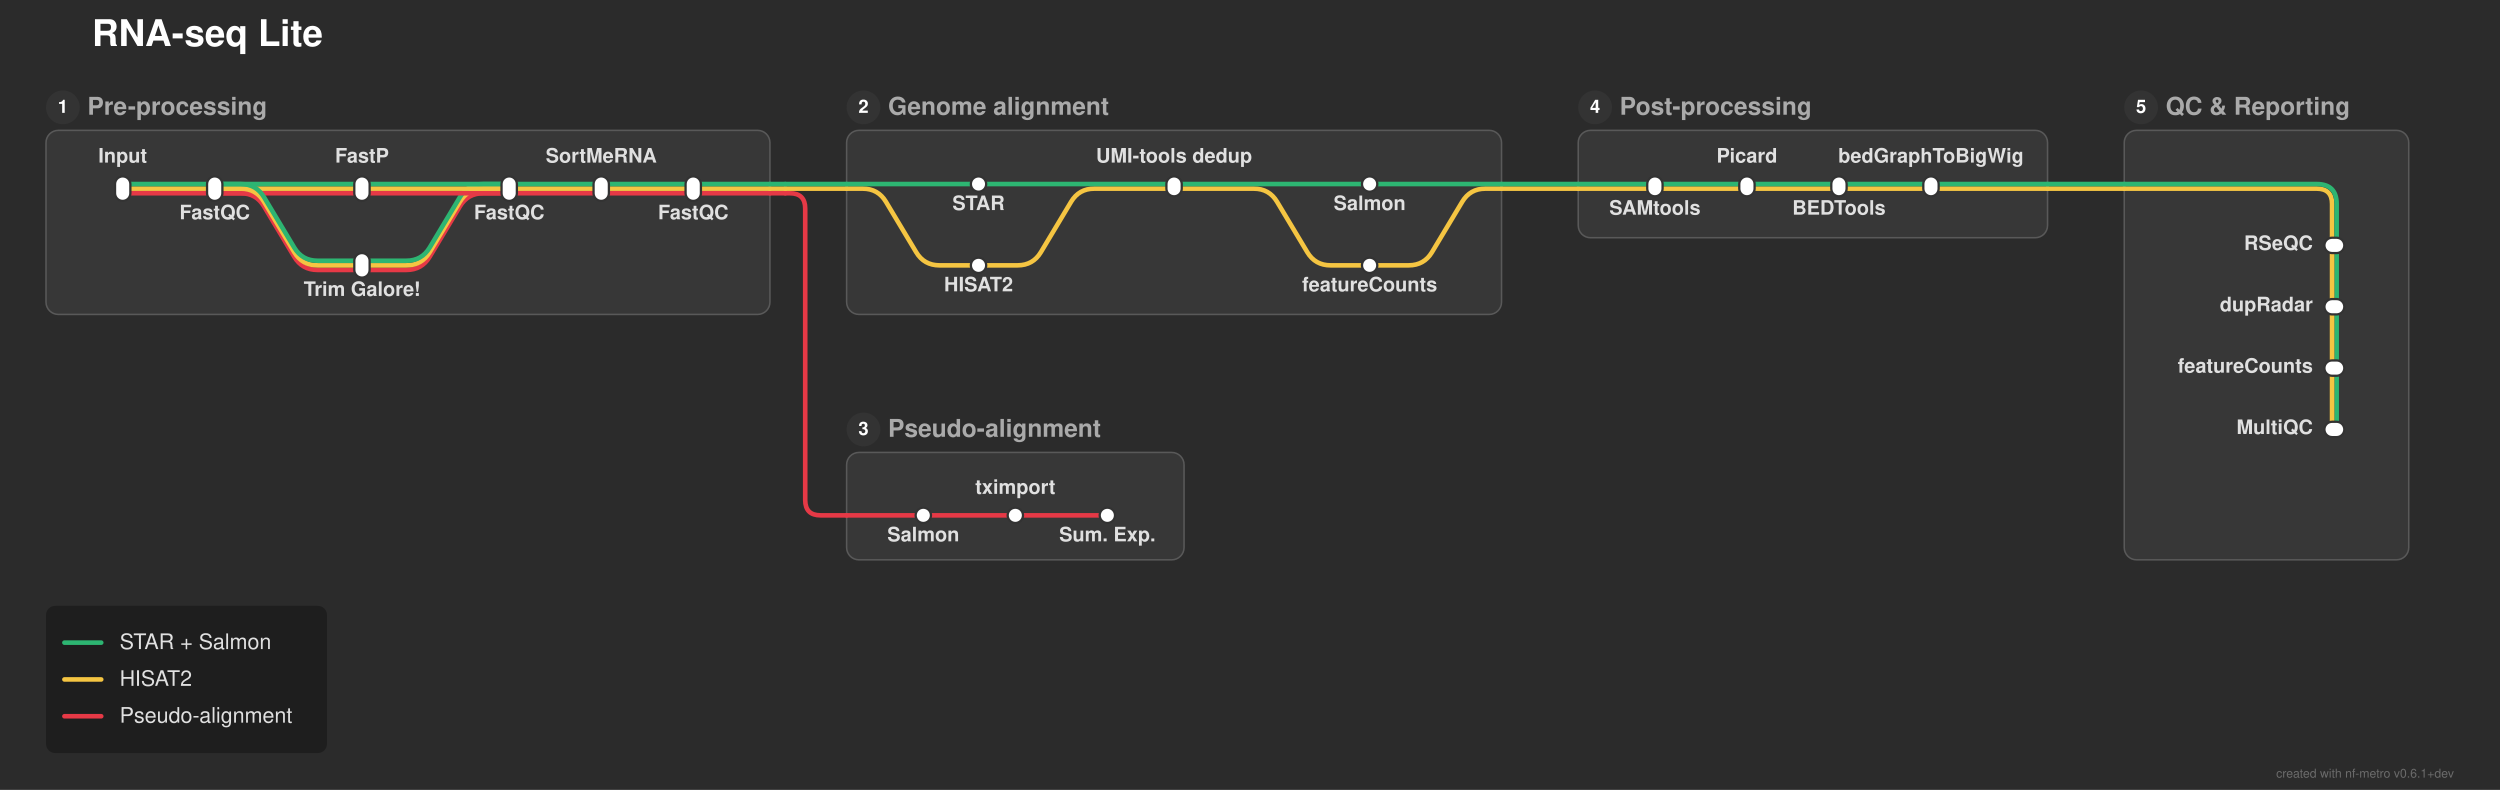
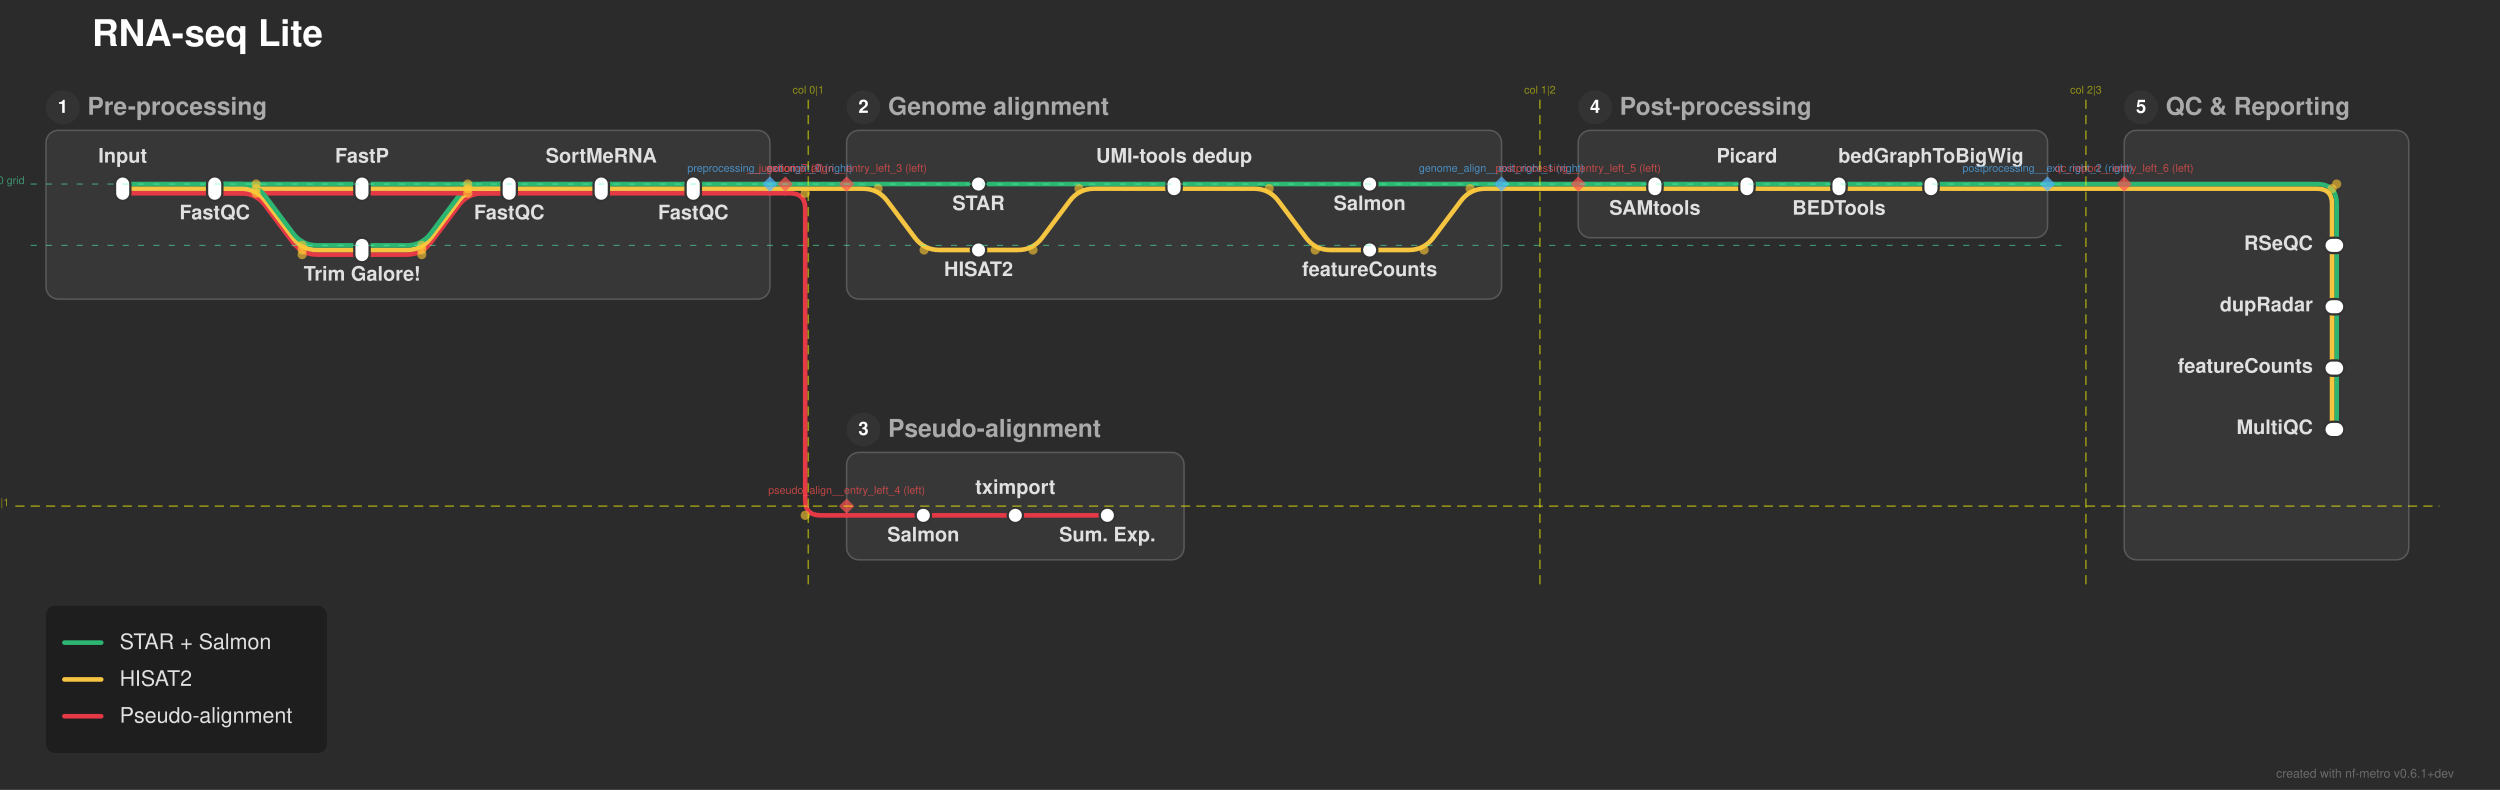
<svg xmlns="http://www.w3.org/2000/svg" width="1630" height="515" viewBox="0 0 1630 515">
  <defs>
</defs>
  <rect x="0" y="0" width="1630" height="515" fill="#2b2b2b" />
  <text x="60.0" y="30.0" font-size="24.0" fill="#ffffff" font-family="'Helvetica Neue', Helvetica, Arial, sans-serif" font-weight="bold" class="nf-metro-title">RNA-seq Lite</text>
-   <rect x="30.0" y="85.0" width="472.0" height="120.0" rx="8" ry="8" fill="#373737" stroke="#595959" stroke-width="1.0" />
+   <rect x="30.0" y="85.0" width="472.0" height="110.0" rx="8" ry="8" fill="#373737" stroke="#595959" stroke-width="1.0" />
  <circle cx="41.0" cy="70.0" r="11" fill="#333333" class="nf-metro-section-num-circle" />
  <text x="41.0" y="70.0" font-size="12" fill="#ffffff" font-family="'Helvetica Neue', Helvetica, Arial, sans-serif" font-weight="bold" text-anchor="middle" dy="0.3em">1</text>
  <text x="57.0" y="70.0" font-size="16.0" fill="#aaaaaa" font-family="'Helvetica Neue', Helvetica, Arial, sans-serif" font-weight="bold" dy="0.3em" class="nf-metro-section-label">Pre-processing</text>
-   <rect x="552.0" y="85.0" width="427.0" height="120.0" rx="8" ry="8" fill="#373737" stroke="#595959" stroke-width="1.0" />
+   <rect x="552.0" y="85.0" width="427.0" height="110.0" rx="8" ry="8" fill="#373737" stroke="#595959" stroke-width="1.0" />
  <circle cx="563.0" cy="70.0" r="11" fill="#333333" class="nf-metro-section-num-circle" />
  <text x="563.0" y="70.0" font-size="12" fill="#ffffff" font-family="'Helvetica Neue', Helvetica, Arial, sans-serif" font-weight="bold" text-anchor="middle" dy="0.3em">2</text>
  <text x="579.0" y="70.0" font-size="16.0" fill="#aaaaaa" font-family="'Helvetica Neue', Helvetica, Arial, sans-serif" font-weight="bold" dy="0.3em" class="nf-metro-section-label">Genome alignment</text>
  <rect x="552.0" y="295.0" width="220.0" height="70.0" rx="8" ry="8" fill="#373737" stroke="#595959" stroke-width="1.0" />
  <circle cx="563.0" cy="280.0" r="11" fill="#333333" class="nf-metro-section-num-circle" />
  <text x="563.0" y="280.0" font-size="12" fill="#ffffff" font-family="'Helvetica Neue', Helvetica, Arial, sans-serif" font-weight="bold" text-anchor="middle" dy="0.3em">3</text>
  <text x="579.0" y="280.0" font-size="16.0" fill="#aaaaaa" font-family="'Helvetica Neue', Helvetica, Arial, sans-serif" font-weight="bold" dy="0.3em" class="nf-metro-section-label">Pseudo-alignment</text>
  <rect x="1029.0" y="85.0" width="306.0" height="70.0" rx="8" ry="8" fill="#373737" stroke="#595959" stroke-width="1.0" />
  <circle cx="1040.0" cy="70.0" r="11" fill="#333333" class="nf-metro-section-num-circle" />
  <text x="1040.0" y="70.0" font-size="12" fill="#ffffff" font-family="'Helvetica Neue', Helvetica, Arial, sans-serif" font-weight="bold" text-anchor="middle" dy="0.3em">4</text>
  <text x="1056.0" y="70.0" font-size="16.0" fill="#aaaaaa" font-family="'Helvetica Neue', Helvetica, Arial, sans-serif" font-weight="bold" dy="0.3em" class="nf-metro-section-label">Post-processing</text>
  <rect x="1385.0" y="85.0" width="185.5" height="280.0" rx="8" ry="8" fill="#373737" stroke="#595959" stroke-width="1.0" />
  <circle cx="1396.0" cy="70.0" r="11" fill="#333333" class="nf-metro-section-num-circle" />
  <text x="1396.0" y="70.0" font-size="12" fill="#ffffff" font-family="'Helvetica Neue', Helvetica, Arial, sans-serif" font-weight="bold" text-anchor="middle" dy="0.3em">5</text>
  <text x="1412.0" y="70.0" font-size="16.0" fill="#aaaaaa" font-family="'Helvetica Neue', Helvetica, Arial, sans-serif" font-weight="bold" dy="0.3em" class="nf-metro-section-label">QC &amp; Reporting</text>
  <path d="M602.0,336.0 L662.0,336.0" stroke="#e63946" stroke-width="3.0" stroke-linecap="round" />
  <path d="M662.0,336.0 L722.0,336.0" stroke="#e63946" stroke-width="3.0" stroke-linecap="round" />
  <path d="M552.0,336.0 L602.0,336.0" stroke="#e63946" stroke-width="3.0" stroke-linecap="round" />
  <path d="M1523.5,240.0 L1523.5,280.0" stroke="#2db572" stroke-width="3.0" stroke-linecap="round" />
  <path d="M1520.5,240.0 L1520.5,280.0" stroke="#f5c542" stroke-width="3.0" stroke-linecap="round" />
  <path d="M1523.5,200.0 L1523.5,240.0" stroke="#2db572" stroke-width="3.0" stroke-linecap="round" />
  <path d="M1520.5,200.0 L1520.5,240.0" stroke="#f5c542" stroke-width="3.0" stroke-linecap="round" />
-   <path d="M236.0,176.0 L265.0,176.0 Q275.0,176.0,280.145,167.425 L299.855,134.575 Q305.0,126.0,315.0,126.0 L332.0,126.0" stroke="#e63946" stroke-width="3.0" fill="none" stroke-linecap="round" stroke-linejoin="round" />
-   <path d="M236.0,173.0 L265.0,173.0 Q275.0,173.0,280.145,164.425 L299.855,131.575 Q305.0,123.0,315.0,123.0 L332.0,123.0" stroke="#f5c542" stroke-width="3.0" fill="none" stroke-linecap="round" stroke-linejoin="round" />
-   <path d="M638.0,173.0 L663.5,173.0 Q673.5,173.0,678.645,164.425 L698.355,131.575 Q703.5,123.0,713.5,123.0 L765.5,123.0" stroke="#f5c542" stroke-width="3.0" fill="none" stroke-linecap="round" stroke-linejoin="round" />
-   <path d="M893.0,173.0 L918.5,173.0 Q928.5,173.0,933.645,164.425 L953.355,131.575 Q958.5,123.0,968.5,123.0 L979.0,123.0" stroke="#f5c542" stroke-width="3.0" fill="none" stroke-linecap="round" stroke-linejoin="round" />
-   <path d="M236.0,170.0 L265.0,170.0 Q275.0,170.0,280.145,161.425 L299.855,128.575 Q305.0,120.0,315.0,120.0 L332.0,120.0" stroke="#2db572" stroke-width="3.0" fill="none" stroke-linecap="round" stroke-linejoin="round" />
+   <path d="M236.0,166.0 L265.0,166.0 Q275.0,166.0,281.0,158.0 L299.0,134.0 Q305.0,126.0,315.0,126.0 L332.0,126.0" stroke="#e63946" stroke-width="3.0" fill="none" stroke-linecap="round" stroke-linejoin="round" />
+   <path d="M236.0,163.0 L265.0,163.0 Q275.0,163.0,281.0,155.0 L299.0,131.0 Q305.0,123.0,315.0,123.0 L332.0,123.0" stroke="#f5c542" stroke-width="3.0" fill="none" stroke-linecap="round" stroke-linejoin="round" />
+   <path d="M638.0,163.0 L663.5,163.0 Q673.5,163.0,679.5,155.0 L697.5,131.0 Q703.5,123.0,713.5,123.0 L765.5,123.0" stroke="#f5c542" stroke-width="3.0" fill="none" stroke-linecap="round" stroke-linejoin="round" />
+   <path d="M893.0,163.0 L918.5,163.0 Q928.5,163.0,934.5,155.0 L952.5,131.0 Q958.5,123.0,968.5,123.0 L979.0,123.0" stroke="#f5c542" stroke-width="3.0" fill="none" stroke-linecap="round" stroke-linejoin="round" />
+   <path d="M236.0,160.0 L265.0,160.0 Q275.0,160.0,281.0,152.0 L299.0,128.0 Q305.0,120.0,315.0,120.0 L332.0,120.0" stroke="#2db572" stroke-width="3.0" fill="none" stroke-linecap="round" stroke-linejoin="round" />
  <path d="M1523.5,160.0 L1523.5,200.0" stroke="#2db572" stroke-width="3.0" stroke-linecap="round" />
  <path d="M1520.5,160.0 L1520.5,200.0" stroke="#f5c542" stroke-width="3.0" stroke-linecap="round" />
  <path d="M80.0,126.0 L140.0,126.0" stroke="#e63946" stroke-width="3.0" stroke-linecap="round" />
  <path d="M140.0,126.0 L236.0,126.0" stroke="#e63946" stroke-width="3.0" stroke-linecap="round" />
-   <path d="M140.0,126.0 L157.0,126.0 Q167.0,126.0,172.145,134.575 L191.855,167.425 Q197.0,176.0,207.0,176.0 L236.0,176.0" stroke="#e63946" stroke-width="3.0" fill="none" stroke-linecap="round" stroke-linejoin="round" />
+   <path d="M140.0,126.0 L157.0,126.0 Q167.0,126.0,173.0,134.0 L191.0,158.0 Q197.0,166.0,207.0,166.0 L236.0,166.0" stroke="#e63946" stroke-width="3.0" fill="none" stroke-linecap="round" stroke-linejoin="round" />
  <path d="M236.0,126.0 L332.0,126.0" stroke="#e63946" stroke-width="3.0" stroke-linecap="round" />
  <path d="M332.0,126.0 L392.0,126.0" stroke="#e63946" stroke-width="3.0" stroke-linecap="round" />
  <path d="M392.0,126.0 L452.0,126.0" stroke="#e63946" stroke-width="3.0" stroke-linecap="round" />
  <path d="M452.0,126.0 L502.0,126.0" stroke="#e63946" stroke-width="3.0" stroke-linecap="round" />
  <path d="M502.0,126.0 L512.0,126.0" stroke="#e63946" stroke-width="3.0" stroke-linecap="round" />
  <path d="M512.0,126.0 L515.0,126.0 Q525.0,126.0,525.0,136.0 L525.0,326.0 Q525.0,336.0,535.0,336.0 L552.0,336.0" stroke="#e63946" stroke-width="3.0" fill="none" stroke-linecap="round" stroke-linejoin="round" />
  <path d="M80.0,123.0 L140.0,123.0" stroke="#f5c542" stroke-width="3.0" stroke-linecap="round" />
  <path d="M140.0,123.0 L236.0,123.0" stroke="#f5c542" stroke-width="3.0" stroke-linecap="round" />
-   <path d="M140.0,123.0 L157.0,123.0 Q167.0,123.0,172.145,131.575 L191.855,164.425 Q197.0,173.0,207.0,173.0 L236.0,173.0" stroke="#f5c542" stroke-width="3.0" fill="none" stroke-linecap="round" stroke-linejoin="round" />
+   <path d="M140.0,123.0 L157.0,123.0 Q167.0,123.0,173.0,131.0 L191.0,155.0 Q197.0,163.0,207.0,163.0 L236.0,163.0" stroke="#f5c542" stroke-width="3.0" fill="none" stroke-linecap="round" stroke-linejoin="round" />
  <path d="M236.0,123.0 L332.0,123.0" stroke="#f5c542" stroke-width="3.0" stroke-linecap="round" />
  <path d="M332.0,123.0 L392.0,123.0" stroke="#f5c542" stroke-width="3.0" stroke-linecap="round" />
  <path d="M392.0,123.0 L452.0,123.0" stroke="#f5c542" stroke-width="3.0" stroke-linecap="round" />
-   <path d="M765.5,123.0 L817.5,123.0 Q827.5,123.0,832.645,131.575 L852.355,164.425 Q857.5,173.0,867.5,173.0 L893.0,173.0" stroke="#f5c542" stroke-width="3.0" fill="none" stroke-linecap="round" stroke-linejoin="round" />
+   <path d="M765.5,123.0 L817.5,123.0 Q827.5,123.0,833.5,131.0 L851.5,155.0 Q857.5,163.0,867.5,163.0 L893.0,163.0" stroke="#f5c542" stroke-width="3.0" fill="none" stroke-linecap="round" stroke-linejoin="round" />
  <path d="M1079.0,123.0 L1139.0,123.0" stroke="#f5c542" stroke-width="3.0" stroke-linecap="round" />
  <path d="M1139.0,123.0 L1199.0,123.0" stroke="#f5c542" stroke-width="3.0" stroke-linecap="round" />
  <path d="M1199.0,123.0 L1259.0,123.0" stroke="#f5c542" stroke-width="3.0" stroke-linecap="round" />
  <path d="M452.0,123.0 L502.0,123.0" stroke="#f5c542" stroke-width="3.0" stroke-linecap="round" />
-   <path d="M552.0,123.0 L562.5,123.0 Q572.5,123.0,577.645,131.575 L597.355,164.425 Q602.5,173.0,612.5,173.0 L638.0,173.0" stroke="#f5c542" stroke-width="3.0" fill="none" stroke-linecap="round" stroke-linejoin="round" />
+   <path d="M552.0,123.0 L562.5,123.0 Q572.5,123.0,578.5,131.0 L596.5,155.0 Q602.5,163.0,612.5,163.0 L638.0,163.0" stroke="#f5c542" stroke-width="3.0" fill="none" stroke-linecap="round" stroke-linejoin="round" />
  <path d="M1029.0,123.0 L1079.0,123.0" stroke="#f5c542" stroke-width="3.0" stroke-linecap="round" />
  <path d="M1259.0,123.0 L1335.0,123.0" stroke="#f5c542" stroke-width="3.0" stroke-linecap="round" />
  <path d="M1385.0,123.0 L1510.5,123.0 Q1520.5,123.0,1520.5,133.0 L1520.5,160.0" stroke="#f5c542" stroke-width="3.0" fill="none" stroke-linecap="round" stroke-linejoin="round" />
  <path d="M502.0,123.0 L512.0,123.0" stroke="#f5c542" stroke-width="3.0" stroke-linecap="round" />
  <path d="M512.0,123.0 L552.0,123.0" stroke="#f5c542" stroke-width="3.0" stroke-linecap="round" />
  <path d="M979.0,123.0 L1029.0,123.0" stroke="#f5c542" stroke-width="3.0" stroke-linecap="round" />
  <path d="M1335.0,123.0 L1385.0,123.0" stroke="#f5c542" stroke-width="3.0" stroke-linecap="round" />
  <path d="M80.0,120.0 L140.0,120.0" stroke="#2db572" stroke-width="3.0" stroke-linecap="round" />
  <path d="M140.0,120.0 L236.0,120.0" stroke="#2db572" stroke-width="3.0" stroke-linecap="round" />
-   <path d="M140.0,120.0 L157.0,120.0 Q167.0,120.0,172.145,128.575 L191.855,161.425 Q197.0,170.0,207.0,170.0 L236.0,170.0" stroke="#2db572" stroke-width="3.0" fill="none" stroke-linecap="round" stroke-linejoin="round" />
+   <path d="M140.0,120.0 L157.0,120.0 Q167.0,120.0,173.0,128.0 L191.0,152.0 Q197.0,160.0,207.0,160.0 L236.0,160.0" stroke="#2db572" stroke-width="3.0" fill="none" stroke-linecap="round" stroke-linejoin="round" />
  <path d="M236.0,120.0 L332.0,120.0" stroke="#2db572" stroke-width="3.0" stroke-linecap="round" />
  <path d="M332.0,120.0 L392.0,120.0" stroke="#2db572" stroke-width="3.0" stroke-linecap="round" />
  <path d="M392.0,120.0 L452.0,120.0" stroke="#2db572" stroke-width="3.0" stroke-linecap="round" />
  <path d="M638.0,120.0 L765.5,120.0" stroke="#2db572" stroke-width="3.0" stroke-linecap="round" />
  <path d="M765.5,120.0 L893.0,120.0" stroke="#2db572" stroke-width="3.0" stroke-linecap="round" />
  <path d="M1079.0,120.0 L1139.0,120.0" stroke="#2db572" stroke-width="3.0" stroke-linecap="round" />
  <path d="M1139.0,120.0 L1199.0,120.0" stroke="#2db572" stroke-width="3.0" stroke-linecap="round" />
  <path d="M1199.0,120.0 L1259.0,120.0" stroke="#2db572" stroke-width="3.0" stroke-linecap="round" />
  <path d="M452.0,120.0 L502.0,120.0" stroke="#2db572" stroke-width="3.0" stroke-linecap="round" />
  <path d="M552.0,120.0 L638.0,120.0" stroke="#2db572" stroke-width="3.0" stroke-linecap="round" />
  <path d="M893.0,120.0 L979.0,120.0" stroke="#2db572" stroke-width="3.0" stroke-linecap="round" />
  <path d="M1029.0,120.0 L1079.0,120.0" stroke="#2db572" stroke-width="3.0" stroke-linecap="round" />
  <path d="M1259.0,120.0 L1335.0,120.0" stroke="#2db572" stroke-width="3.0" stroke-linecap="round" />
  <path d="M1385.0,120.0 L1510.5,120.0 Q1523.5,120.0,1523.5,133.0 L1523.5,160.0" stroke="#2db572" stroke-width="3.0" fill="none" stroke-linecap="round" stroke-linejoin="round" />
  <path d="M502.0,120.0 L512.0,120.0" stroke="#2db572" stroke-width="3.0" stroke-linecap="round" />
  <path d="M512.0,120.0 L552.0,120.0" stroke="#2db572" stroke-width="3.0" stroke-linecap="round" />
  <path d="M979.0,120.0 L1029.0,120.0" stroke="#2db572" stroke-width="3.0" stroke-linecap="round" />
  <path d="M1335.0,120.0 L1385.0,120.0" stroke="#2db572" stroke-width="3.0" stroke-linecap="round" />
  <rect x="75.0" y="115.0" width="10.0" height="16.0" rx="5.0" ry="5.0" fill="#ffffff" stroke="#333333" stroke-width="1.5" />
  <rect x="135.0" y="115.0" width="10.0" height="16.0" rx="5.0" ry="5.0" fill="#ffffff" stroke="#333333" stroke-width="1.5" />
  <rect x="231.0" y="115.0" width="10.0" height="16.0" rx="5.0" ry="5.0" fill="#ffffff" stroke="#333333" stroke-width="1.5" />
-   <rect x="231.0" y="165.0" width="10.0" height="16.0" rx="5.0" ry="5.0" fill="#ffffff" stroke="#333333" stroke-width="1.5" />
+   <rect x="231.0" y="155.0" width="10.0" height="16.0" rx="5.0" ry="5.0" fill="#ffffff" stroke="#333333" stroke-width="1.5" />
  <rect x="327.0" y="115.0" width="10.0" height="16.0" rx="5.0" ry="5.0" fill="#ffffff" stroke="#333333" stroke-width="1.5" />
  <rect x="387.0" y="115.0" width="10.0" height="16.0" rx="5.0" ry="5.0" fill="#ffffff" stroke="#333333" stroke-width="1.5" />
  <rect x="447.0" y="115.0" width="10.0" height="16.0" rx="5.0" ry="5.0" fill="#ffffff" stroke="#333333" stroke-width="1.5" />
  <rect x="633.0" y="115.0" width="10.0" height="10.0" rx="5.0" ry="5.0" fill="#ffffff" stroke="#333333" stroke-width="1.5" />
-   <rect x="633.0" y="168.0" width="10.0" height="10.0" rx="5.0" ry="5.0" fill="#ffffff" stroke="#333333" stroke-width="1.5" />
+   <rect x="633.0" y="158.0" width="10.0" height="10.0" rx="5.0" ry="5.0" fill="#ffffff" stroke="#333333" stroke-width="1.5" />
  <rect x="760.5" y="115.0" width="10.0" height="13.0" rx="5.0" ry="5.0" fill="#ffffff" stroke="#333333" stroke-width="1.5" />
  <rect x="888.0" y="115.0" width="10.0" height="10.0" rx="5.0" ry="5.0" fill="#ffffff" stroke="#333333" stroke-width="1.5" />
-   <rect x="888.0" y="168.0" width="10.0" height="10.0" rx="5.0" ry="5.0" fill="#ffffff" stroke="#333333" stroke-width="1.5" />
+   <rect x="888.0" y="158.0" width="10.0" height="10.0" rx="5.0" ry="5.0" fill="#ffffff" stroke="#333333" stroke-width="1.5" />
  <rect x="597.0" y="331.0" width="10.0" height="10.0" rx="5.0" ry="5.0" fill="#ffffff" stroke="#333333" stroke-width="1.5" />
  <rect x="657.0" y="331.0" width="10.0" height="10.0" rx="5.0" ry="5.0" fill="#ffffff" stroke="#333333" stroke-width="1.5" />
  <rect x="717.0" y="331.0" width="10.0" height="10.0" rx="5.0" ry="5.0" fill="#ffffff" stroke="#333333" stroke-width="1.5" />
  <rect x="1074.0" y="115.0" width="10.0" height="13.0" rx="5.0" ry="5.0" fill="#ffffff" stroke="#333333" stroke-width="1.5" />
  <rect x="1134.0" y="115.0" width="10.0" height="13.0" rx="5.0" ry="5.0" fill="#ffffff" stroke="#333333" stroke-width="1.5" />
  <rect x="1194.0" y="115.0" width="10.0" height="13.0" rx="5.0" ry="5.0" fill="#ffffff" stroke="#333333" stroke-width="1.5" />
  <rect x="1254.0" y="115.0" width="10.0" height="13.0" rx="5.0" ry="5.0" fill="#ffffff" stroke="#333333" stroke-width="1.5" />
  <rect x="1515.5" y="155.0" width="13.0" height="10.0" rx="5.0" ry="5.0" fill="#ffffff" stroke="#333333" stroke-width="1.5" />
  <rect x="1515.5" y="195.0" width="13.0" height="10.0" rx="5.0" ry="5.0" fill="#ffffff" stroke="#333333" stroke-width="1.5" />
  <rect x="1515.5" y="235.0" width="13.0" height="10.0" rx="5.0" ry="5.0" fill="#ffffff" stroke="#333333" stroke-width="1.5" />
  <rect x="1515.5" y="275.0" width="13.0" height="10.0" rx="5.0" ry="5.0" fill="#ffffff" stroke="#333333" stroke-width="1.5" />
  <text x="80.0" y="106.0" font-size="13.0" fill="#e0e0e0" font-family="'Helvetica Neue', Helvetica, Arial, sans-serif" font-weight="bold" text-anchor="middle" dominant-baseline="auto">Input</text>
  <text x="638.0" y="131.0" font-size="13.0" fill="#e0e0e0" font-family="'Helvetica Neue', Helvetica, Arial, sans-serif" font-weight="bold" text-anchor="middle" dominant-baseline="hanging">STAR</text>
  <text x="1079.0" y="134.0" font-size="13.0" fill="#e0e0e0" font-family="'Helvetica Neue', Helvetica, Arial, sans-serif" font-weight="bold" text-anchor="middle" dominant-baseline="hanging">SAMtools</text>
  <text x="1508.0" y="160.0" font-size="13.0" fill="#e0e0e0" font-family="'Helvetica Neue', Helvetica, Arial, sans-serif" font-weight="bold" text-anchor="end" dominant-baseline="central">RSeQC</text>
-   <text x="638.0" y="184.0" font-size="13.0" fill="#e0e0e0" font-family="'Helvetica Neue', Helvetica, Arial, sans-serif" font-weight="bold" text-anchor="middle" dominant-baseline="hanging">HISAT2</text>
+   <text x="638.0" y="174.0" font-size="13.0" fill="#e0e0e0" font-family="'Helvetica Neue', Helvetica, Arial, sans-serif" font-weight="bold" text-anchor="middle" dominant-baseline="hanging">HISAT2</text>
  <text x="602.0" y="347.0" font-size="13.0" fill="#e0e0e0" font-family="'Helvetica Neue', Helvetica, Arial, sans-serif" font-weight="bold" text-anchor="middle" dominant-baseline="hanging">Salmon</text>
  <text x="140.0" y="137.0" font-size="13.0" fill="#e0e0e0" font-family="'Helvetica Neue', Helvetica, Arial, sans-serif" font-weight="bold" text-anchor="middle" dominant-baseline="hanging">FastQC</text>
  <text x="765.5" y="106.0" font-size="13.0" fill="#e0e0e0" font-family="'Helvetica Neue', Helvetica, Arial, sans-serif" font-weight="bold" text-anchor="middle" dominant-baseline="auto">UMI-tools dedup</text>
  <text x="1139.0" y="106.0" font-size="13.0" fill="#e0e0e0" font-family="'Helvetica Neue', Helvetica, Arial, sans-serif" font-weight="bold" text-anchor="middle" dominant-baseline="auto">Picard</text>
  <text x="1508.0" y="200.0" font-size="13.0" fill="#e0e0e0" font-family="'Helvetica Neue', Helvetica, Arial, sans-serif" font-weight="bold" text-anchor="end" dominant-baseline="central">dupRadar</text>
  <text x="662.0" y="322.0" font-size="13.0" fill="#e0e0e0" font-family="'Helvetica Neue', Helvetica, Arial, sans-serif" font-weight="bold" text-anchor="middle" dominant-baseline="auto">tximport</text>
  <text x="236.0" y="106.0" font-size="13.0" fill="#e0e0e0" font-family="'Helvetica Neue', Helvetica, Arial, sans-serif" font-weight="bold" text-anchor="middle" dominant-baseline="auto">FastP</text>
  <text x="893.0" y="131.0" font-size="13.0" fill="#e0e0e0" font-family="'Helvetica Neue', Helvetica, Arial, sans-serif" font-weight="bold" text-anchor="middle" dominant-baseline="hanging">Salmon</text>
  <text x="1199.0" y="134.0" font-size="13.0" fill="#e0e0e0" font-family="'Helvetica Neue', Helvetica, Arial, sans-serif" font-weight="bold" text-anchor="middle" dominant-baseline="hanging">BEDTools</text>
  <text x="1508.0" y="240.0" font-size="13.0" fill="#e0e0e0" font-family="'Helvetica Neue', Helvetica, Arial, sans-serif" font-weight="bold" text-anchor="end" dominant-baseline="central">featureCounts</text>
-   <text x="893.0" y="184.0" font-size="13.0" fill="#e0e0e0" font-family="'Helvetica Neue', Helvetica, Arial, sans-serif" font-weight="bold" text-anchor="middle" dominant-baseline="hanging">featureCounts</text>
-   <text x="236.0" y="187.0" font-size="13.0" fill="#e0e0e0" font-family="'Helvetica Neue', Helvetica, Arial, sans-serif" font-weight="bold" text-anchor="middle" dominant-baseline="hanging">Trim Galore!</text>
+   <text x="893.0" y="174.0" font-size="13.0" fill="#e0e0e0" font-family="'Helvetica Neue', Helvetica, Arial, sans-serif" font-weight="bold" text-anchor="middle" dominant-baseline="hanging">featureCounts</text>
+   <text x="236.0" y="177.0" font-size="13.0" fill="#e0e0e0" font-family="'Helvetica Neue', Helvetica, Arial, sans-serif" font-weight="bold" text-anchor="middle" dominant-baseline="hanging">Trim Galore!</text>
  <text x="722.0" y="347.0" font-size="13.0" fill="#e0e0e0" font-family="'Helvetica Neue', Helvetica, Arial, sans-serif" font-weight="bold" text-anchor="middle" dominant-baseline="hanging">Sum. Exp.</text>
  <text x="332.0" y="137.0" font-size="13.0" fill="#e0e0e0" font-family="'Helvetica Neue', Helvetica, Arial, sans-serif" font-weight="bold" text-anchor="middle" dominant-baseline="hanging">FastQC</text>
  <text x="1259.0" y="106.0" font-size="13.0" fill="#e0e0e0" font-family="'Helvetica Neue', Helvetica, Arial, sans-serif" font-weight="bold" text-anchor="middle" dominant-baseline="auto">bedGraphToBigWig</text>
  <text x="1508.0" y="280.0" font-size="13.0" fill="#e0e0e0" font-family="'Helvetica Neue', Helvetica, Arial, sans-serif" font-weight="bold" text-anchor="end" dominant-baseline="central">MultiQC</text>
  <text x="392.0" y="106.0" font-size="13.0" fill="#e0e0e0" font-family="'Helvetica Neue', Helvetica, Arial, sans-serif" font-weight="bold" text-anchor="middle" dominant-baseline="auto">SortMeRNA</text>
  <text x="452.0" y="137.0" font-size="13.0" fill="#e0e0e0" font-family="'Helvetica Neue', Helvetica, Arial, sans-serif" font-weight="bold" text-anchor="middle" dominant-baseline="hanging">FastQC</text>
+   <circle cx="167.0" cy="120.0" r="3.0" fill="rgba(255, 200, 50, 0.6)" />
+   <circle cx="197.0" cy="160.0" r="3.0" fill="rgba(255, 200, 50, 0.6)" />
+   <circle cx="167.0" cy="123.0" r="3.0" fill="rgba(255, 200, 50, 0.6)" />
+   <circle cx="197.0" cy="163.0" r="3.0" fill="rgba(255, 200, 50, 0.6)" />
+   <circle cx="167.0" cy="126.0" r="3.0" fill="rgba(255, 200, 50, 0.6)" />
+   <circle cx="197.0" cy="166.0" r="3.0" fill="rgba(255, 200, 50, 0.6)" />
+   <circle cx="275.0" cy="160.0" r="3.0" fill="rgba(255, 200, 50, 0.6)" />
+   <circle cx="305.0" cy="120.0" r="3.0" fill="rgba(255, 200, 50, 0.6)" />
+   <circle cx="275.0" cy="163.0" r="3.0" fill="rgba(255, 200, 50, 0.6)" />
+   <circle cx="305.0" cy="123.0" r="3.0" fill="rgba(255, 200, 50, 0.6)" />
+   <circle cx="275.0" cy="166.0" r="3.0" fill="rgba(255, 200, 50, 0.6)" />
+   <circle cx="305.0" cy="126.0" r="3.0" fill="rgba(255, 200, 50, 0.6)" />
+   <circle cx="673.5" cy="163.0" r="3.0" fill="rgba(255, 200, 50, 0.6)" />
+   <circle cx="703.5" cy="123.0" r="3.0" fill="rgba(255, 200, 50, 0.6)" />
+   <circle cx="827.5" cy="123.0" r="3.0" fill="rgba(255, 200, 50, 0.6)" />
+   <circle cx="857.5" cy="163.0" r="3.0" fill="rgba(255, 200, 50, 0.6)" />
+   <circle cx="572.5" cy="123.0" r="3.0" fill="rgba(255, 200, 50, 0.6)" />
+   <circle cx="602.5" cy="163.0" r="3.0" fill="rgba(255, 200, 50, 0.6)" />
+   <circle cx="928.5" cy="163.0" r="3.0" fill="rgba(255, 200, 50, 0.6)" />
+   <circle cx="958.5" cy="123.0" r="3.0" fill="rgba(255, 200, 50, 0.6)" />
+   <circle cx="1523.5" cy="120.0" r="3.0" fill="rgba(255, 200, 50, 0.6)" />
+   <circle cx="1520.5" cy="123.0" r="3.0" fill="rgba(255, 200, 50, 0.6)" />
+   <circle cx="525.0" cy="126.0" r="3.0" fill="rgba(255, 200, 50, 0.6)" />
+   <circle cx="525.0" cy="336.0" r="3.0" fill="rgba(255, 200, 50, 0.6)" />
+   <path d="M502.0,115.0 L507.0,120.0 L502.0,125.0 L497.0,120.0 Z" fill="rgba(80, 180, 255, 0.7)" stroke="none" />
+   <text x="502.0" y="112.0" font-size="7" fill="rgba(80, 180, 255, 0.7)" font-family="'Helvetica Neue', Helvetica, Arial, sans-serif" text-anchor="middle" dominant-baseline="auto">preprocessing__exit_right_0 (right)</text>
+   <path d="M979.0,115.0 L984.0,120.0 L979.0,125.0 L974.0,120.0 Z" fill="rgba(80, 180, 255, 0.7)" stroke="none" />
+   <text x="979.0" y="112.0" font-size="7" fill="rgba(80, 180, 255, 0.7)" font-family="'Helvetica Neue', Helvetica, Arial, sans-serif" text-anchor="middle" dominant-baseline="auto">genome_align__exit_right_1 (right)</text>
+   <path d="M1335.0,115.0 L1340.0,120.0 L1335.0,125.0 L1330.0,120.0 Z" fill="rgba(80, 180, 255, 0.7)" stroke="none" />
+   <text x="1335.0" y="112.0" font-size="7" fill="rgba(80, 180, 255, 0.7)" font-family="'Helvetica Neue', Helvetica, Arial, sans-serif" text-anchor="middle" dominant-baseline="auto">postprocessing__exit_right_2 (right)</text>
+   <path d="M552.0,115.0 L557.0,120.0 L552.0,125.0 L547.0,120.0 Z" fill="rgba(255, 80, 80, 0.7)" stroke="none" />
+   <text x="552.0" y="112.0" font-size="7" fill="rgba(255, 80, 80, 0.7)" font-family="'Helvetica Neue', Helvetica, Arial, sans-serif" text-anchor="middle" dominant-baseline="auto">genome_align__entry_left_3 (left)</text>
+   <path d="M552.0,325.0 L557.0,330.0 L552.0,335.0 L547.0,330.0 Z" fill="rgba(255, 80, 80, 0.7)" stroke="none" />
+   <text x="552.0" y="322.0" font-size="7" fill="rgba(255, 80, 80, 0.7)" font-family="'Helvetica Neue', Helvetica, Arial, sans-serif" text-anchor="middle" dominant-baseline="auto">pseudo_align__entry_left_4 (left)</text>
+   <path d="M1029.0,115.0 L1034.0,120.0 L1029.0,125.0 L1024.0,120.0 Z" fill="rgba(255, 80, 80, 0.7)" stroke="none" />
+   <text x="1029.0" y="112.0" font-size="7" fill="rgba(255, 80, 80, 0.7)" font-family="'Helvetica Neue', Helvetica, Arial, sans-serif" text-anchor="middle" dominant-baseline="auto">postprocessing__entry_left_5 (left)</text>
+   <path d="M1385.0,115.0 L1390.0,120.0 L1385.0,125.0 L1380.0,120.0 Z" fill="rgba(255, 80, 80, 0.7)" stroke="none" />
+   <text x="1385.0" y="112.0" font-size="7" fill="rgba(255, 80, 80, 0.7)" font-family="'Helvetica Neue', Helvetica, Arial, sans-serif" text-anchor="middle" dominant-baseline="auto">qc_report__entry_left_6 (left)</text>
+   <path d="M512.0,115.0 L517.0,120.0 L512.0,125.0 L507.0,120.0 Z" fill="rgba(255, 80, 80, 0.7)" stroke="none" />
+   <text x="512.0" y="112.0" font-size="7" fill="rgba(255, 80, 80, 0.7)" font-family="'Helvetica Neue', Helvetica, Arial, sans-serif" text-anchor="middle" dominant-baseline="auto">__junction_7 (?)</text>
+   <path d="M527.0,65.0 L527.0,385.0" stroke="rgba(255, 255, 0, 0.5)" stroke-width="1" stroke-dasharray="6,4" />
+   <text x="527.0" y="61.0" font-size="7" fill="rgba(255, 255, 0, 0.5)" font-family="'Helvetica Neue', Helvetica, Arial, sans-serif" text-anchor="middle">col 0|1</text>
+   <path d="M1004.0,65.0 L1004.0,385.0" stroke="rgba(255, 255, 0, 0.5)" stroke-width="1" stroke-dasharray="6,4" />
+   <text x="1004.0" y="61.0" font-size="7" fill="rgba(255, 255, 0, 0.5)" font-family="'Helvetica Neue', Helvetica, Arial, sans-serif" text-anchor="middle">col 1|2</text>
+   <path d="M1360.0,65.0 L1360.0,385.0" stroke="rgba(255, 255, 0, 0.5)" stroke-width="1" stroke-dasharray="6,4" />
+   <text x="1360.0" y="61.0" font-size="7" fill="rgba(255, 255, 0, 0.5)" font-family="'Helvetica Neue', Helvetica, Arial, sans-serif" text-anchor="middle">col 2|3</text>
+   <path d="M10.0,330.0 L1590.5,330.0" stroke="rgba(255, 255, 0, 0.5)" stroke-width="1" stroke-dasharray="6,4" />
+   <text x="6.0" y="330.0" font-size="7" fill="rgba(255, 255, 0, 0.5)" font-family="'Helvetica Neue', Helvetica, Arial, sans-serif" text-anchor="end">row 0|1</text>
+   <path d="M20.0,120.0 L1345.0,120.0" stroke="rgba(80, 255, 180, 0.5)" stroke-width="0.75" stroke-dasharray="4,6" />
+   <text x="16.0" y="120.0" font-size="7" fill="rgba(80, 255, 180, 0.5)" font-family="'Helvetica Neue', Helvetica, Arial, sans-serif" text-anchor="end">row 0 grid</text>
+   <path d="M20.0,160.0 L1345.0,160.0" stroke="rgba(80, 255, 180, 0.5)" stroke-width="0.75" stroke-dasharray="4,6" />
  <rect x="30.0" y="395.0" width="183.2" height="96.0" rx="6" ry="6" fill="rgba(0, 0, 0, 0.3)" />
  <path d="M42.0,419.0 L66.0,419.0" stroke="#2db572" stroke-width="3.0" stroke-linecap="round" />
  <text x="78.0" y="419.0" font-size="14.0" fill="#e0e0e0" font-family="'Helvetica Neue', Helvetica, Arial, sans-serif" dy="0.3em">STAR + Salmon</text>
  <path d="M42.0,443.0 L66.0,443.0" stroke="#f5c542" stroke-width="3.0" stroke-linecap="round" />
  <text x="78.0" y="443.0" font-size="14.0" fill="#e0e0e0" font-family="'Helvetica Neue', Helvetica, Arial, sans-serif" dy="0.3em">HISAT2</text>
  <path d="M42.0,467.0 L66.0,467.0" stroke="#e63946" stroke-width="3.0" stroke-linecap="round" />
  <text x="78.0" y="467.0" font-size="14.0" fill="#e0e0e0" font-family="'Helvetica Neue', Helvetica, Arial, sans-serif" dy="0.3em">Pseudo-alignment</text>
  <text x="1600.0" y="507.0" font-size="8" fill="rgba(150, 150, 150, 0.6)" font-family="'Helvetica Neue', Helvetica, Arial, sans-serif" text-anchor="end">created with nf-metro v0.6.1+dev</text>
</svg>
